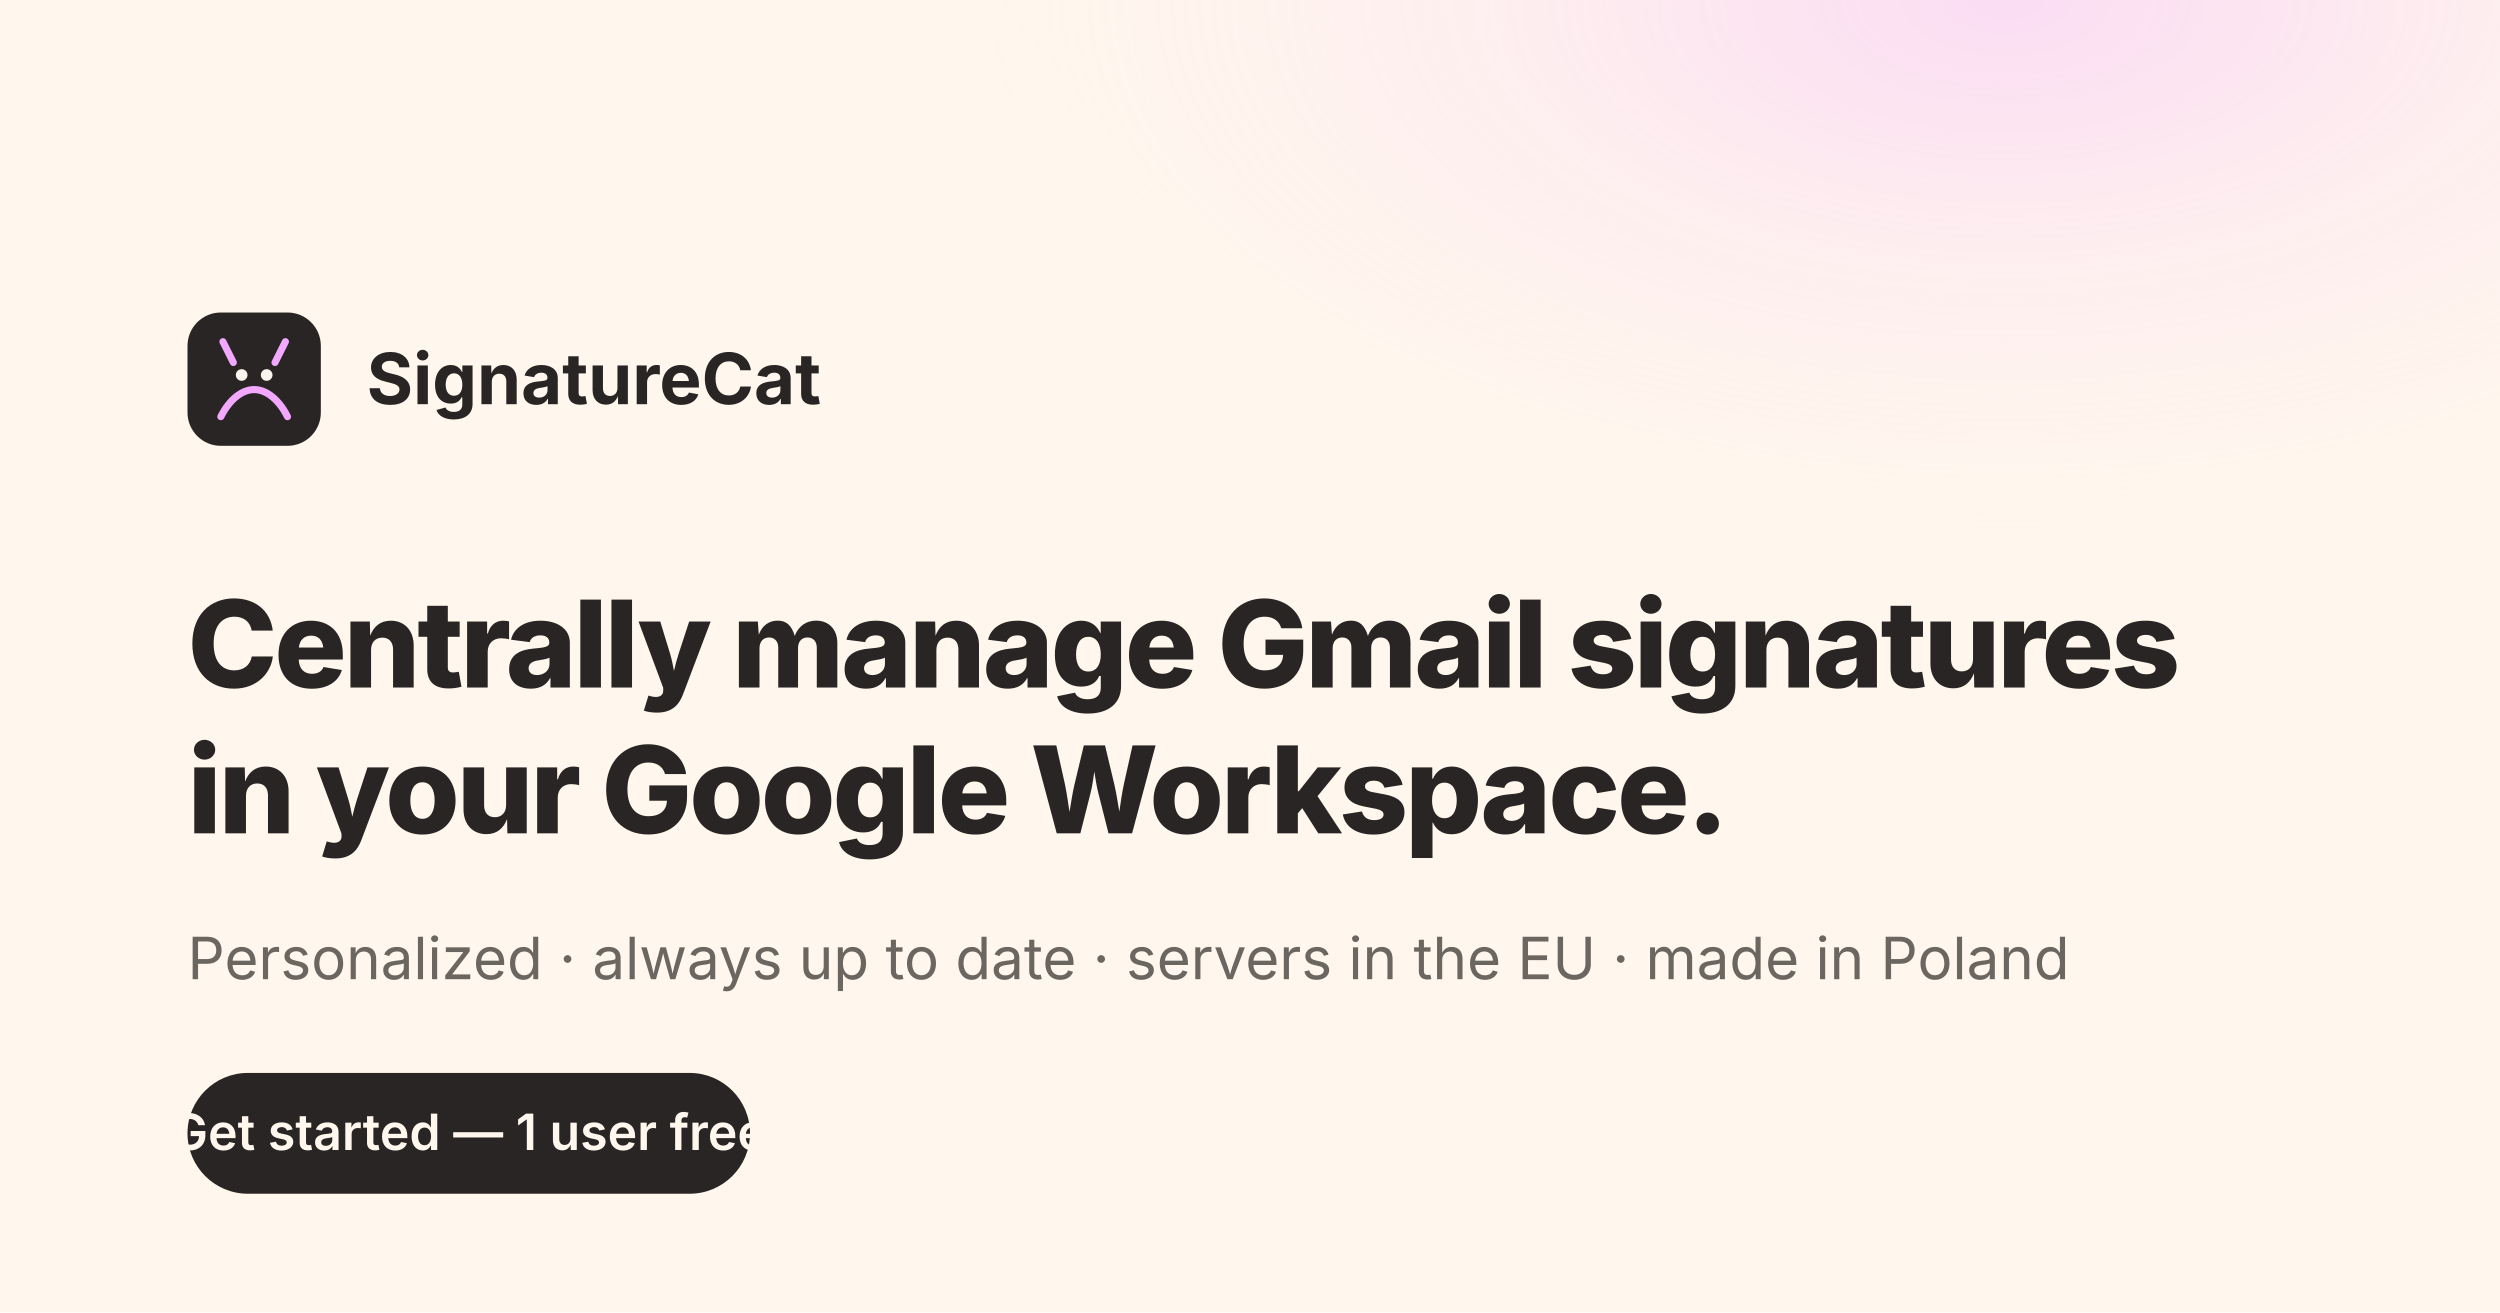
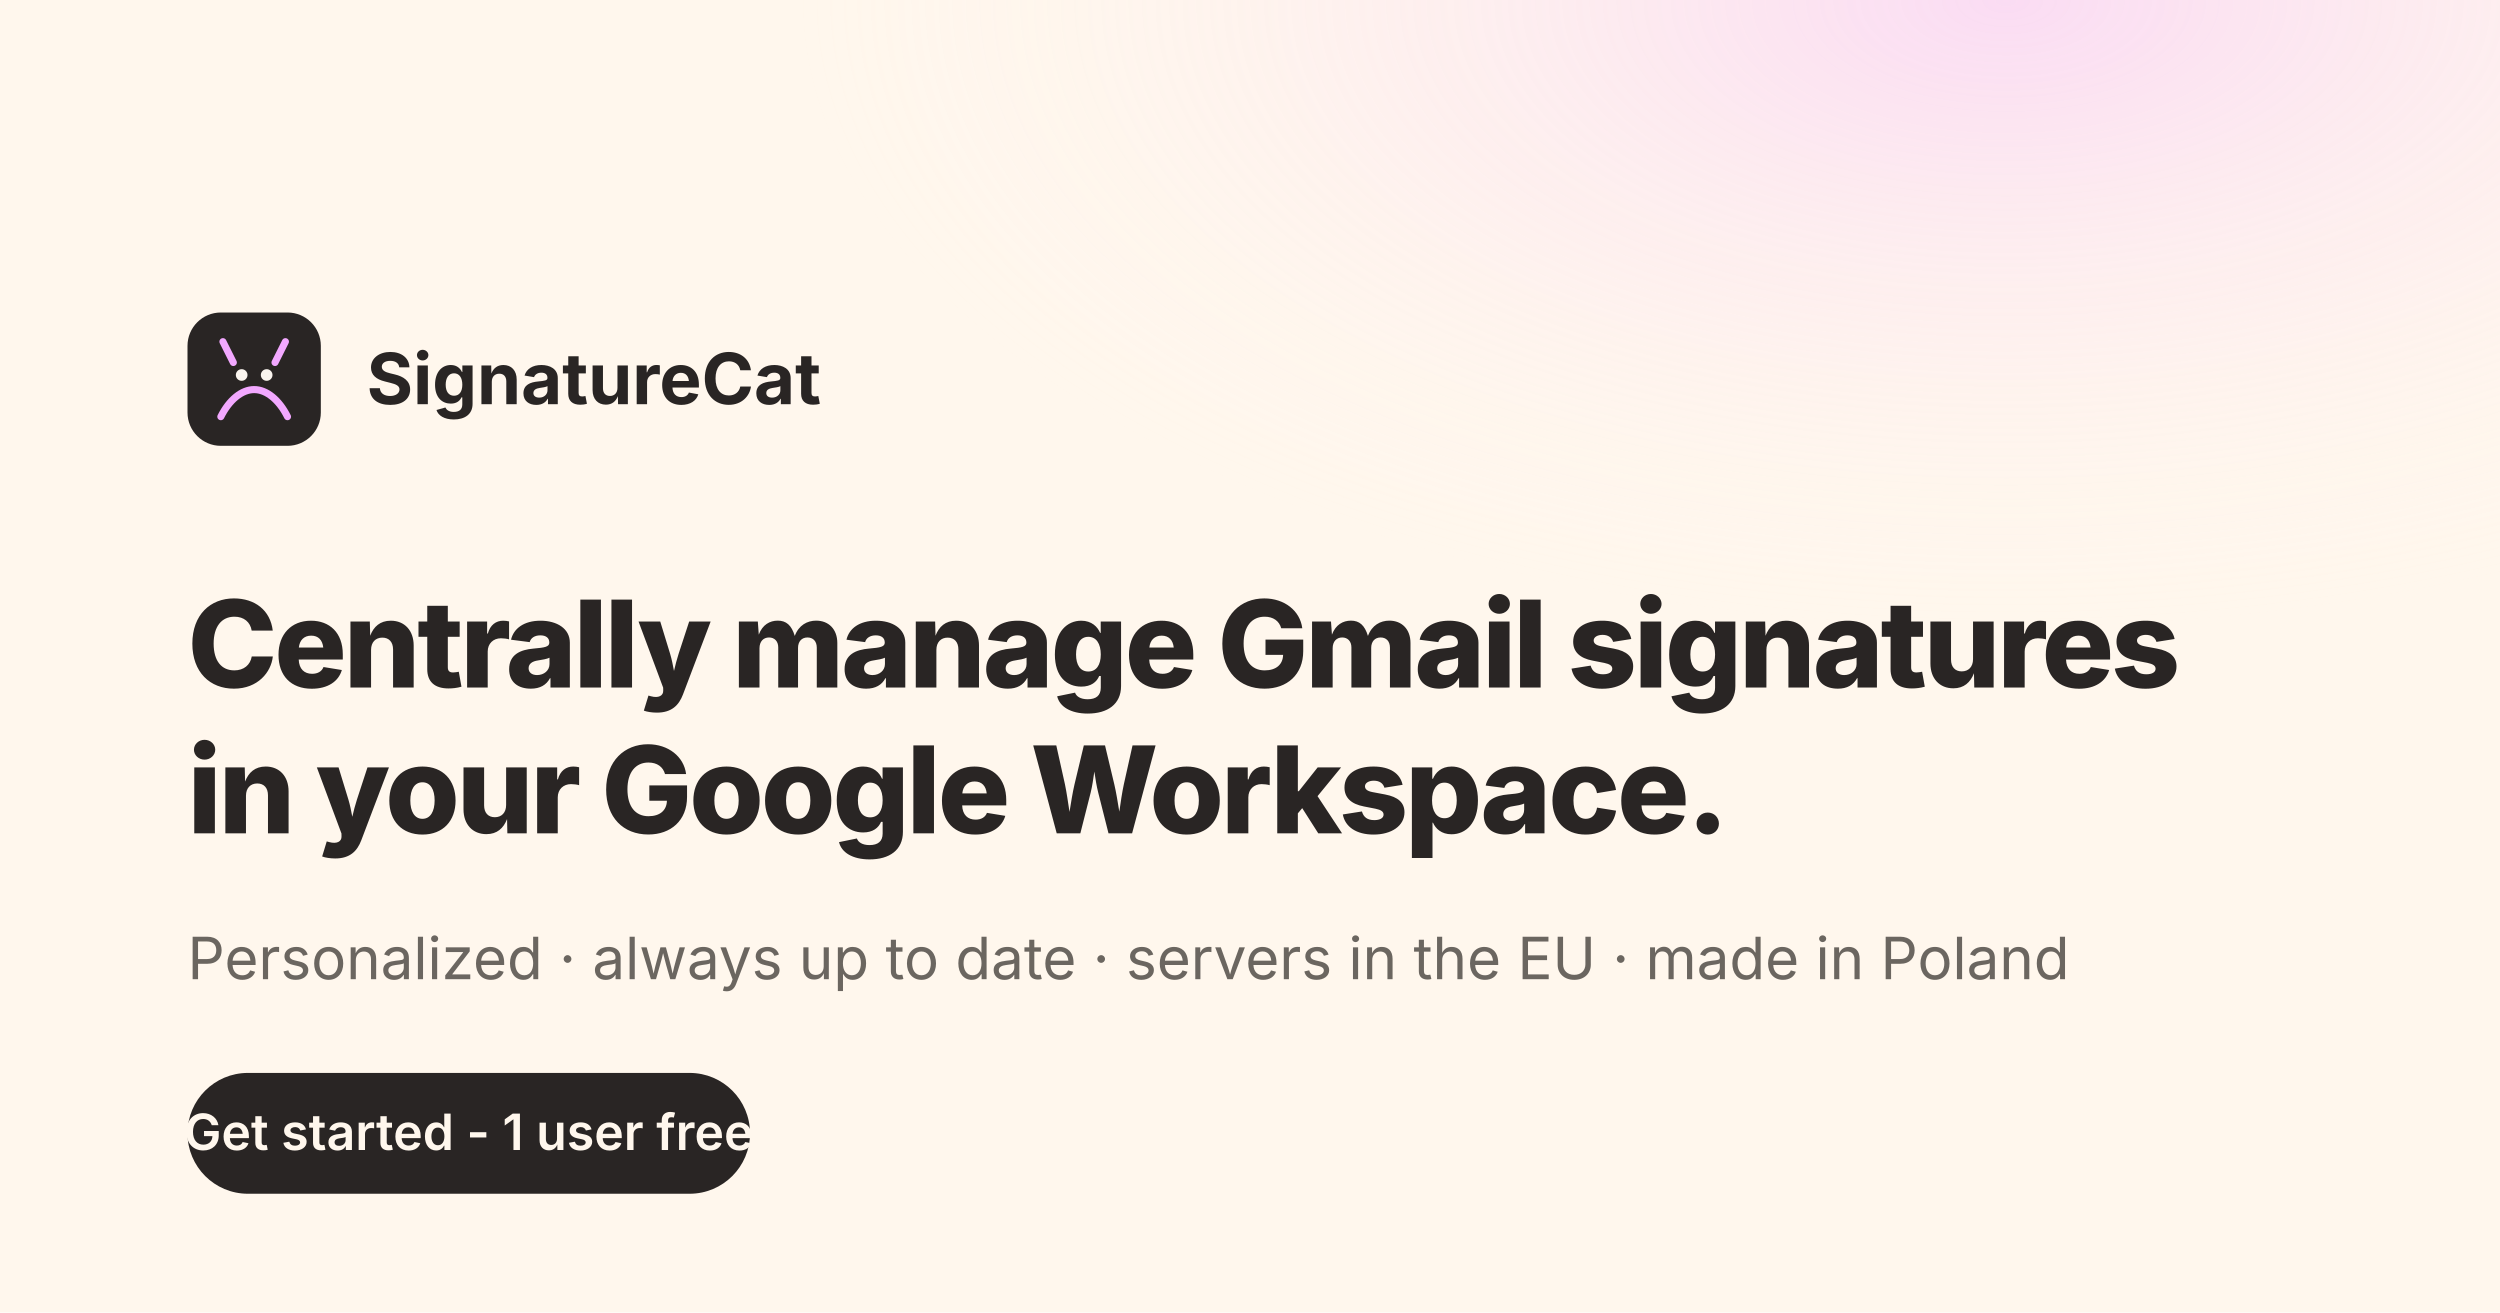
<svg xmlns="http://www.w3.org/2000/svg" viewBox="0 0 1200 630" width="1200" height="630">
  <defs>
    <radialGradient id="g" cx="80%" cy="0%" r="80%">
      <stop offset="0%" stop-color="#f2a8ff" stop-opacity="0.35" />
      <stop offset="60%" stop-color="#fff7ed" stop-opacity="0" />
    </radialGradient>
  </defs>
  <rect width="1200" height="630" fill="#fff7ed" />
  <rect width="1200" height="630" fill="url(#g)" />
  <g transform="translate(90,150)">
    <rect width="64" height="64" rx="16" fill="#292524" />
    <g fill="none" stroke="#f2a8ff" stroke-width="3.4" stroke-linecap="round" stroke-linejoin="round" transform="translate(0,0)">
      <path d="M16 50c4-8 10-13 16-13s12 5 16 13" />
      <path d="M22 24l-5-10m25 10l5-10" />
    </g>
    <circle cx="26" cy="30" r="2.8" fill="#faf5ef" />
    <circle cx="38" cy="30" r="2.8" fill="#faf5ef" />
    <text x="86" y="44" font-family="system-ui,-apple-system,Segoe UI,sans-serif" font-size="34" font-weight="700" fill="#292524">SignatureCat</text>
  </g>
  <text x="90" y="330" font-family="system-ui,-apple-system,Segoe UI,sans-serif" font-size="58" font-weight="800" fill="#292524" letter-spacing="-1.5">Centrally manage Gmail signatures</text>
  <text x="90" y="400" font-family="system-ui,-apple-system,Segoe UI,sans-serif" font-size="58" font-weight="800" fill="#292524" letter-spacing="-1.5">in your Google Workspace.</text>
  <text x="90" y="470" font-family="system-ui,-apple-system,Segoe UI,sans-serif" font-size="28" font-weight="400" fill="#6b6660">Personalized · always up to date · servers in the EU · made in Poland</text>
  <rect x="90" y="515" width="270" height="58" rx="29" fill="#292524" />
-   <text x="225" y="552" text-anchor="middle" font-family="system-ui,-apple-system,Segoe UI,sans-serif" font-size="24" font-weight="600" fill="#fff7ed">Get started — 1 user free</text>
+   <text x="225" y="552" text-anchor="middle" font-family="system-ui,-apple-system,Segoe UI,sans-serif" font-size="24" font-weight="600" fill="#fff7ed">Get started - 1 user free</text>
</svg>
